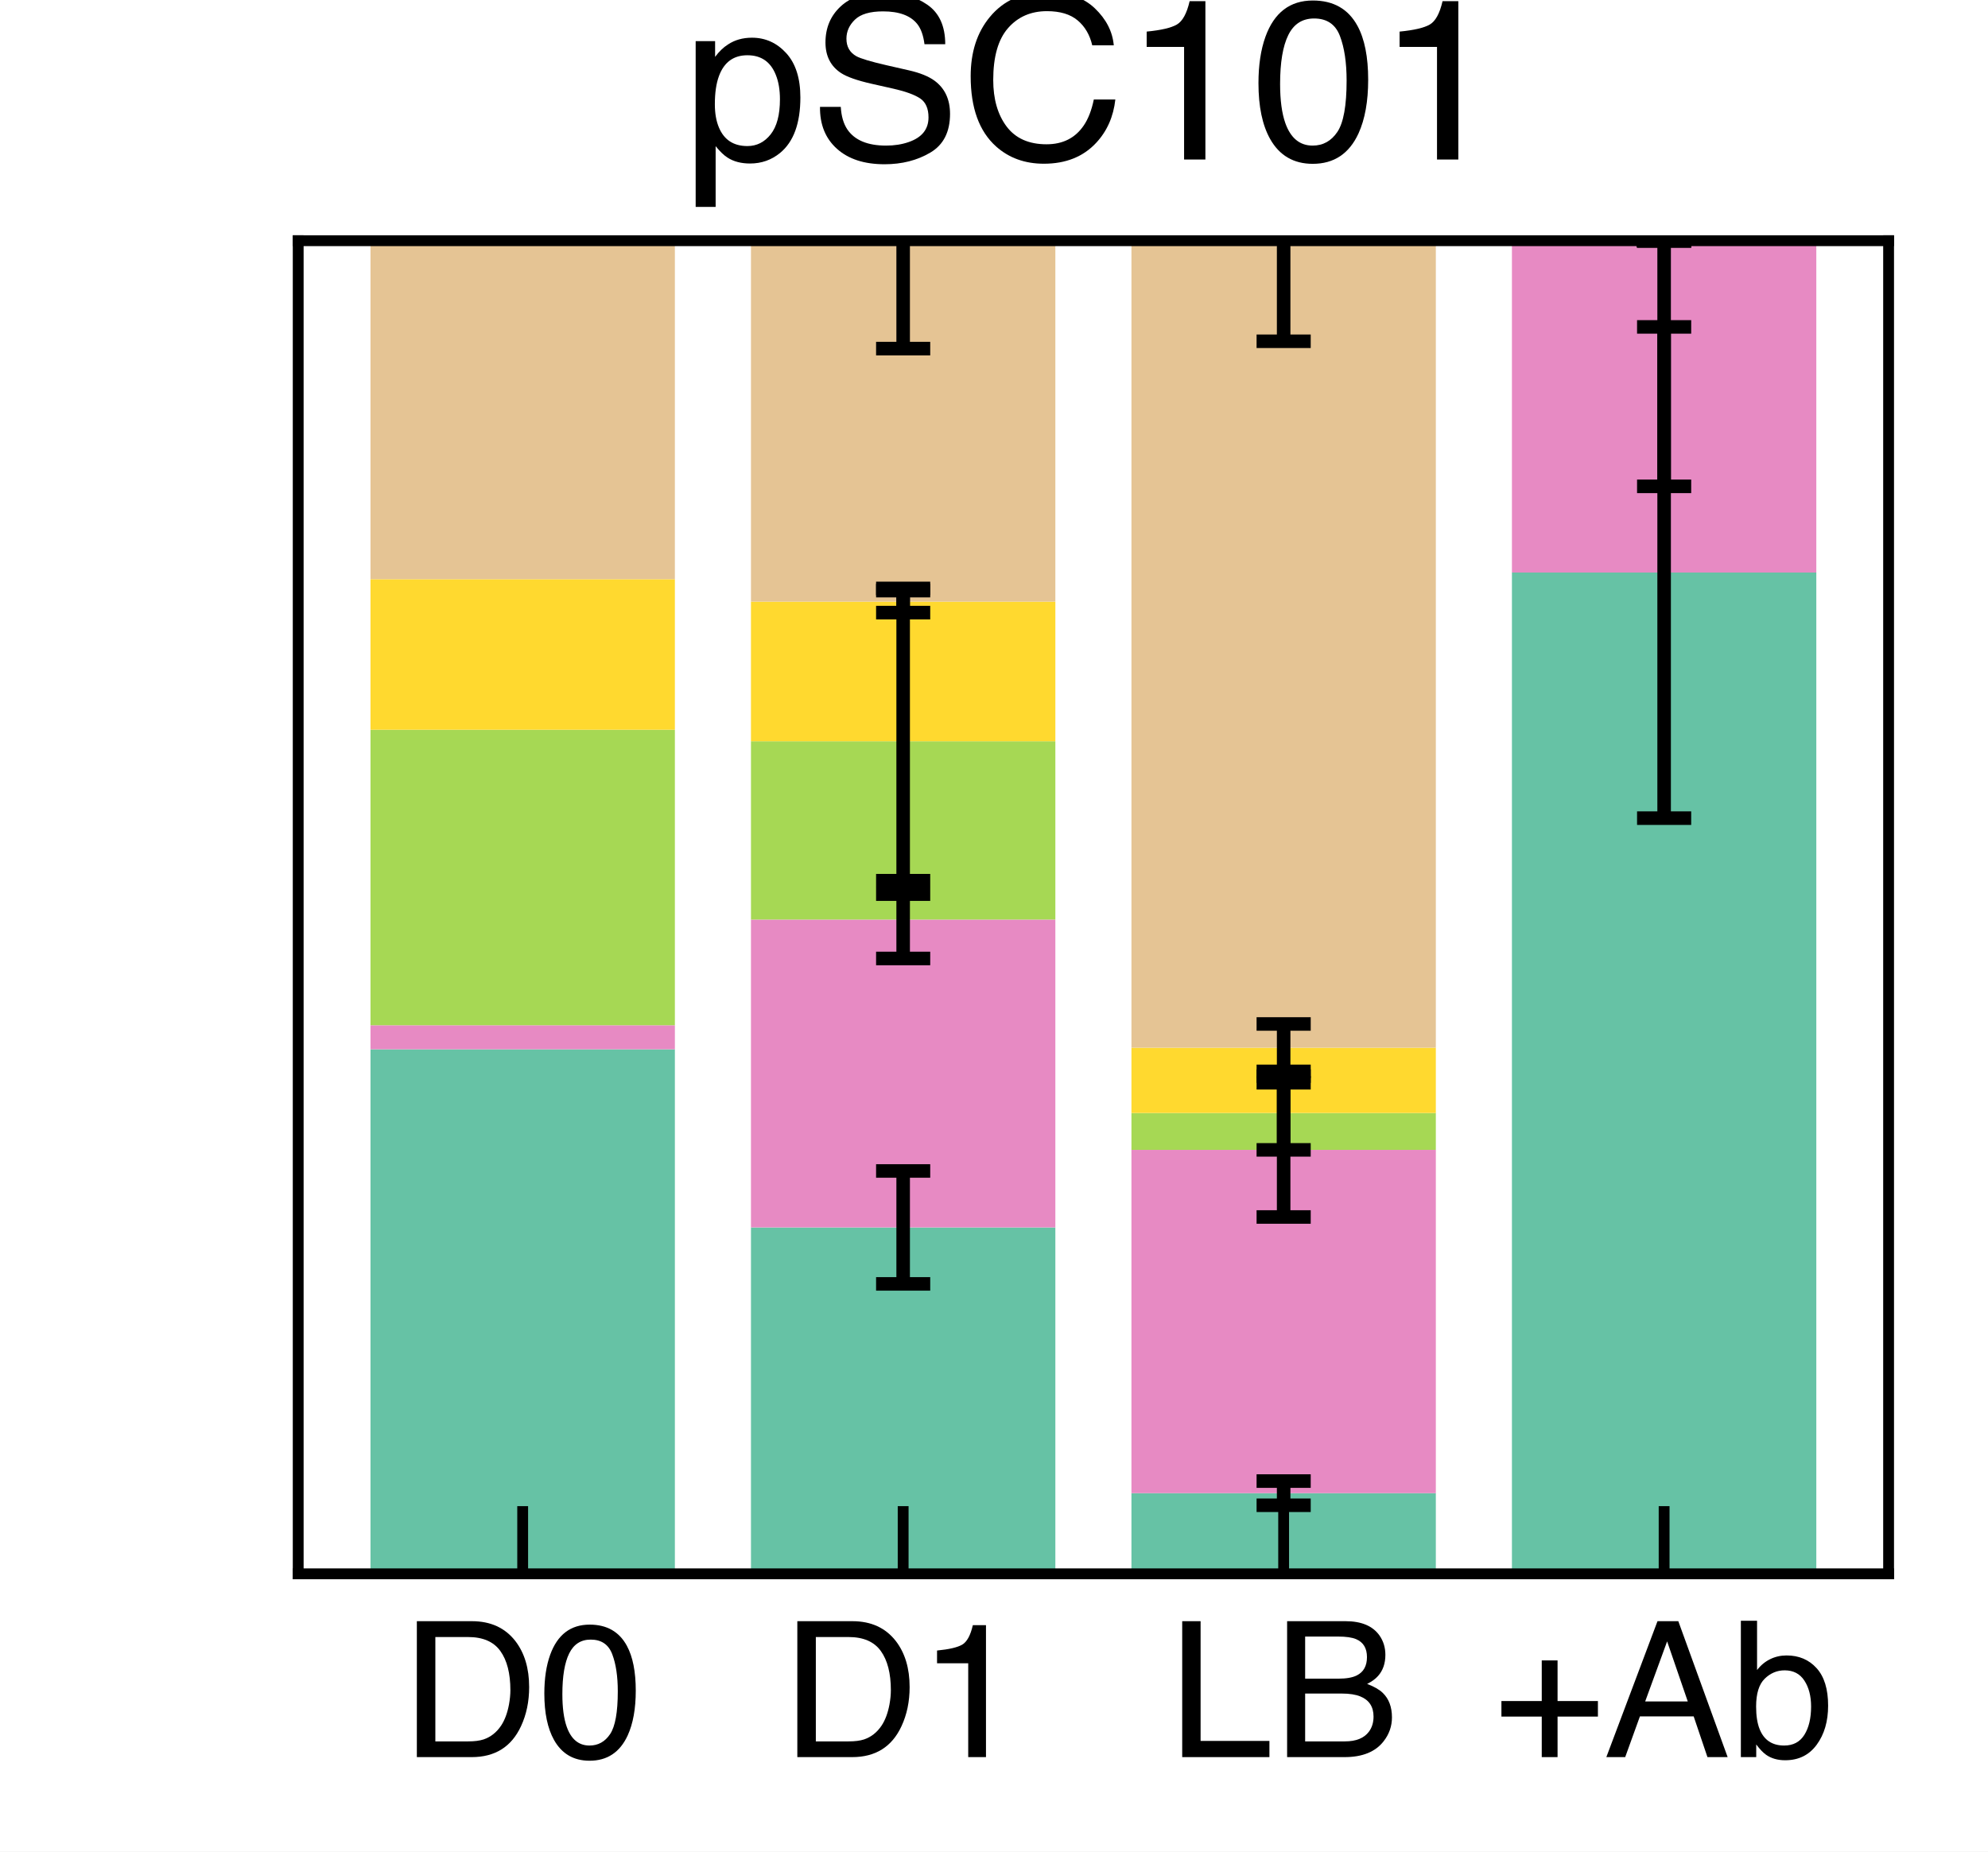
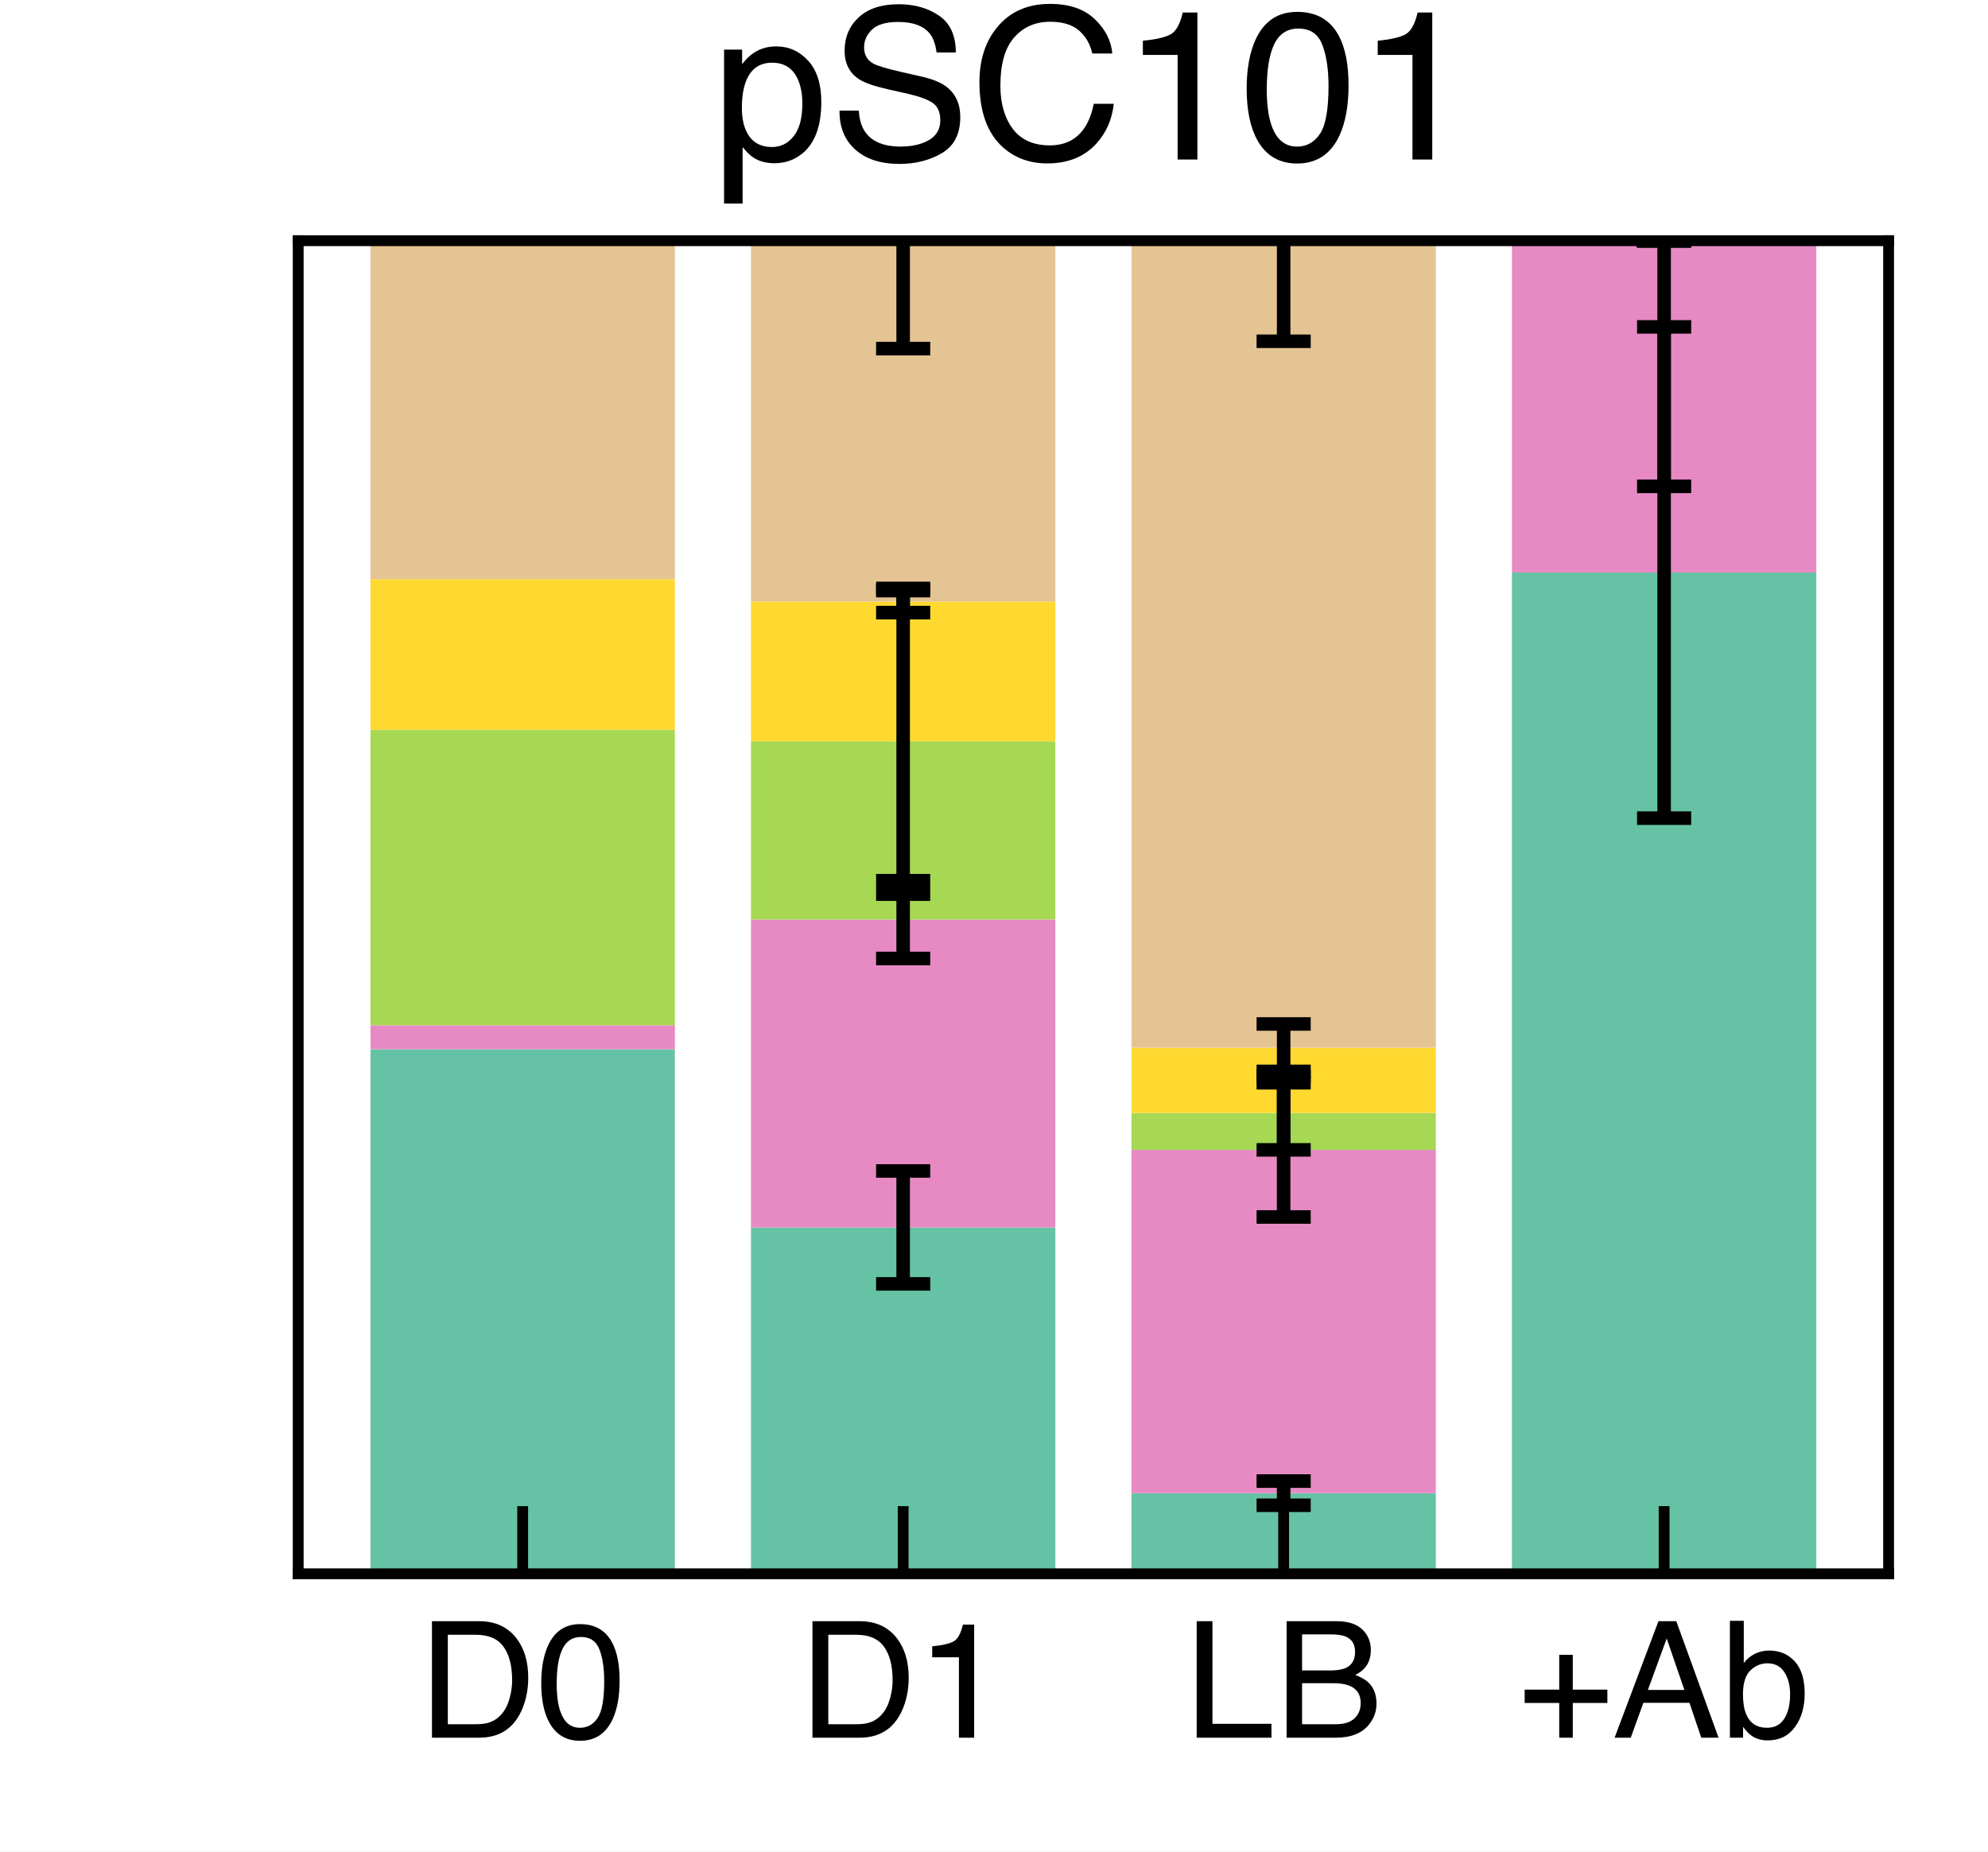
<svg xmlns="http://www.w3.org/2000/svg" xmlns:xlink="http://www.w3.org/1999/xlink" width="146.88pt" height="136.8pt" viewBox="0 0 146.88 136.8" version="1.1">
  <defs>
    <style type="text/css">*{stroke-linejoin: round; stroke-linecap: butt}</style>
  </defs>
  <g id="figure_1">
    <g id="patch_1">
      <path d="M 0 136.8  L 146.88 136.8  L 146.88 0  L 0 0  z " style="fill: #ffffff" />
    </g>
    <g id="axes_1">
      <g id="patch_2">
        <path d="M 22.032 116.28  L 139.536 116.28  L 139.536 17.784  L 22.032 17.784  z " style="fill: #ffffff" />
      </g>
      <g id="patch_3">
-         <path d="M 27.373 116.28  L 49.862 116.28  L 49.862 77.525  L 27.373 77.525  z " clip-path="url(#p56c24e3013)" style="fill: #66c2a5" />
+         <path d="M 27.373 116.28  L 49.862 116.28  L 49.862 77.525  L 27.373 77.525  z " clip-path="url(#p0cf05895cb)" style="fill: #66c2a5" />
      </g>
      <g id="patch_4">
-         <path d="M 55.484 116.28  L 77.973 116.28  L 77.973 90.688  L 55.484 90.688  z " clip-path="url(#p56c24e3013)" style="fill: #66c2a5" />
+         <path d="M 55.484 116.28  L 77.973 116.28  L 77.973 90.688  L 55.484 90.688  z " clip-path="url(#p0cf05895cb)" style="fill: #66c2a5" />
      </g>
      <g id="patch_5">
-         <path d="M 83.595 116.28  L 106.084 116.28  L 106.084 110.321  L 83.595 110.321  z " clip-path="url(#p56c24e3013)" style="fill: #66c2a5" />
+         <path d="M 83.595 116.28  L 106.084 116.28  L 106.084 110.321  L 83.595 110.321  z " clip-path="url(#p0cf05895cb)" style="fill: #66c2a5" />
      </g>
      <g id="patch_6">
-         <path d="M 111.706 116.28  L 134.195 116.28  L 134.195 42.301  L 111.706 42.301  z " clip-path="url(#p56c24e3013)" style="fill: #66c2a5" />
+         <path d="M 111.706 116.28  L 134.195 116.28  L 134.195 42.301  L 111.706 42.301  z " clip-path="url(#p0cf05895cb)" style="fill: #66c2a5" />
      </g>
      <g id="patch_7">
-         <path d="M 27.373 77.525  L 49.862 77.525  L 49.862 75.75  L 27.373 75.75  z " clip-path="url(#p56c24e3013)" style="fill: #e78ac3" />
+         <path d="M 27.373 77.525  L 49.862 77.525  L 49.862 75.75  L 27.373 75.75  z " clip-path="url(#p0cf05895cb)" style="fill: #e78ac3" />
      </g>
      <g id="patch_8">
-         <path d="M 55.484 90.688  L 77.973 90.688  L 77.973 67.941  L 55.484 67.941  z " clip-path="url(#p56c24e3013)" style="fill: #e78ac3" />
+         <path d="M 55.484 90.688  L 77.973 90.688  L 77.973 67.941  L 55.484 67.941  z " clip-path="url(#p0cf05895cb)" style="fill: #e78ac3" />
      </g>
      <g id="patch_9">
-         <path d="M 83.595 110.321  L 106.084 110.321  L 106.084 84.957  L 83.595 84.957  z " clip-path="url(#p56c24e3013)" style="fill: #e78ac3" />
+         <path d="M 83.595 110.321  L 106.084 110.321  L 106.084 84.957  L 83.595 84.957  z " clip-path="url(#p0cf05895cb)" style="fill: #e78ac3" />
      </g>
      <g id="patch_10">
-         <path d="M 111.706 42.301  L 134.195 42.301  L 134.195 17.785  L 111.706 17.785  z " clip-path="url(#p56c24e3013)" style="fill: #e78ac3" />
+         <path d="M 111.706 42.301  L 134.195 42.301  L 134.195 17.785  L 111.706 17.785  z " clip-path="url(#p0cf05895cb)" style="fill: #e78ac3" />
      </g>
      <g id="patch_11">
-         <path d="M 27.373 75.75  L 49.862 75.75  L 49.862 53.917  L 27.373 53.917  z " clip-path="url(#p56c24e3013)" style="fill: #a6d854" />
+         <path d="M 27.373 75.75  L 49.862 75.75  L 49.862 53.917  L 27.373 53.917  z " clip-path="url(#p0cf05895cb)" style="fill: #a6d854" />
      </g>
      <g id="patch_12">
-         <path d="M 55.484 67.941  L 77.973 67.941  L 77.973 54.768  L 55.484 54.768  z " clip-path="url(#p56c24e3013)" style="fill: #a6d854" />
+         <path d="M 55.484 67.941  L 77.973 67.941  L 77.973 54.768  L 55.484 54.768  z " clip-path="url(#p0cf05895cb)" style="fill: #a6d854" />
      </g>
      <g id="patch_13">
-         <path d="M 83.595 84.957  L 106.084 84.957  L 106.084 82.232  L 83.595 82.232  z " clip-path="url(#p56c24e3013)" style="fill: #a6d854" />
+         <path d="M 83.595 84.957  L 106.084 84.957  L 106.084 82.232  L 83.595 82.232  z " clip-path="url(#p0cf05895cb)" style="fill: #a6d854" />
      </g>
      <g id="patch_14">
-         <path d="M 111.706 17.785  L 134.195 17.785  L 134.195 17.785  L 111.706 17.785  z " clip-path="url(#p56c24e3013)" style="fill: #a6d854" />
+         <path d="M 111.706 17.785  L 134.195 17.785  L 134.195 17.785  L 111.706 17.785  z " clip-path="url(#p0cf05895cb)" style="fill: #a6d854" />
      </g>
      <g id="patch_15">
-         <path d="M 27.373 53.917  L 49.862 53.917  L 49.862 42.792  L 27.373 42.792  z " clip-path="url(#p56c24e3013)" style="fill: #ffd92f" />
+         <path d="M 27.373 53.917  L 49.862 53.917  L 49.862 42.792  L 27.373 42.792  z " clip-path="url(#p0cf05895cb)" style="fill: #ffd92f" />
      </g>
      <g id="patch_16">
-         <path d="M 55.484 54.768  L 77.973 54.768  L 77.973 44.45  L 55.484 44.45  z " clip-path="url(#p56c24e3013)" style="fill: #ffd92f" />
+         <path d="M 55.484 54.768  L 77.973 54.768  L 77.973 44.45  L 55.484 44.45  z " clip-path="url(#p0cf05895cb)" style="fill: #ffd92f" />
      </g>
      <g id="patch_17">
-         <path d="M 83.595 82.232  L 106.084 82.232  L 106.084 77.408  L 83.595 77.408  z " clip-path="url(#p56c24e3013)" style="fill: #ffd92f" />
+         <path d="M 83.595 82.232  L 106.084 82.232  L 106.084 77.408  L 83.595 77.408  z " clip-path="url(#p0cf05895cb)" style="fill: #ffd92f" />
      </g>
      <g id="patch_18">
-         <path d="M 111.706 17.785  L 134.195 17.785  L 134.195 17.785  L 111.706 17.785  z " clip-path="url(#p56c24e3013)" style="fill: #ffd92f" />
+         <path d="M 111.706 17.785  L 134.195 17.785  L 134.195 17.785  L 111.706 17.785  z " clip-path="url(#p0cf05895cb)" style="fill: #ffd92f" />
      </g>
      <g id="patch_19">
-         <path d="M 27.373 42.792  L 49.862 42.792  L 49.862 17.784  L 27.373 17.784  z " clip-path="url(#p56c24e3013)" style="fill: #e5c494" />
+         <path d="M 27.373 42.792  L 49.862 42.792  L 49.862 17.784  L 27.373 17.784  z " clip-path="url(#p0cf05895cb)" style="fill: #e5c494" />
      </g>
      <g id="patch_20">
-         <path d="M 55.484 44.45  L 77.973 44.45  L 77.973 17.967  L 55.484 17.967  z " clip-path="url(#p56c24e3013)" style="fill: #e5c494" />
+         <path d="M 55.484 44.45  L 77.973 44.45  L 77.973 17.967  L 55.484 17.967  z " clip-path="url(#p0cf05895cb)" style="fill: #e5c494" />
      </g>
      <g id="patch_21">
-         <path d="M 83.595 77.408  L 106.084 77.408  L 106.084 17.784  L 83.595 17.784  z " clip-path="url(#p56c24e3013)" style="fill: #e5c494" />
+         <path d="M 83.595 77.408  L 106.084 77.408  L 106.084 17.784  L 83.595 17.784  z " clip-path="url(#p0cf05895cb)" style="fill: #e5c494" />
      </g>
      <g id="patch_22">
-         <path d="M 111.706 17.785  L 134.195 17.785  L 134.195 17.785  L 111.706 17.785  z " clip-path="url(#p56c24e3013)" style="fill: #e5c494" />
+         <path d="M 111.706 17.785  L 134.195 17.785  L 134.195 17.785  L 111.706 17.785  z " clip-path="url(#p0cf05895cb)" style="fill: #e5c494" />
      </g>
      <g id="matplotlib.axis_1">
        <g id="xtick_1">
          <g id="line2d_1">
            <defs>
-               <path id="m9dc515b407" d="M 0 0  L 0 -5  " style="stroke: #000000; stroke-width: 0.8" />
+               <path id="me07b42f163" d="M 0 0  L 0 -5  " style="stroke: #000000; stroke-width: 0.8" />
            </defs>
            <g>
-               <use xlink:href="#m9dc515b407" x="38.617" y="116.28" style="stroke: #000000; stroke-width: 0.8" />
+               <use xlink:href="#me07b42f163" x="38.617" y="116.28" style="stroke: #000000; stroke-width: 0.8" />
            </g>
          </g>
          <g id="text_1">
-             <g transform="translate(29.66952 129.8228) scale(0.14 -0.14)">
+             <g transform="translate(30.9478 128.3881) scale(0.12 -0.12)">
              <defs>
                <path id="Helvetica-44" d="M 2250 531  Q 2566 531 2769 597  Q 3131 719 3363 1066  Q 3547 1344 3628 1778  Q 3675 2038 3675 2259  Q 3675 3113 3336 3584  Q 2997 4056 2244 4056  L 1141 4056  L 1141 531  L 2250 531  z M 516 4591  L 2375 4591  Q 3322 4591 3844 3919  Q 4309 3313 4309 2366  Q 4309 1634 4034 1044  Q 3550 0 2369 0  L 516 0  L 516 4591  z " transform="scale(0.015625)" />
                <path id="Helvetica-30" d="M 1731 4475  Q 2600 4475 2988 3759  Q 3288 3206 3288 2244  Q 3288 1331 3016 734  Q 2622 -122 1728 -122  Q 922 -122 528 578  Q 200 1163 200 2147  Q 200 2909 397 3456  Q 766 4475 1731 4475  z M 1725 391  Q 2163 391 2422 778  Q 2681 1166 2681 2222  Q 2681 2984 2493 3476  Q 2306 3969 1766 3969  Q 1269 3969 1039 3501  Q 809 3034 809 2125  Q 809 1441 956 1025  Q 1181 391 1725 391  z " transform="scale(0.015625)" />
              </defs>
              <use xlink:href="#Helvetica-44" />
              <use xlink:href="#Helvetica-30" transform="translate(72.2168 0)" />
            </g>
          </g>
        </g>
        <g id="xtick_2">
          <g id="line2d_2">
            <g>
-               <use xlink:href="#m9dc515b407" x="66.728" y="116.28" style="stroke: #000000; stroke-width: 0.8" />
+               <use xlink:href="#me07b42f163" x="66.728" y="116.28" style="stroke: #000000; stroke-width: 0.8" />
            </g>
          </g>
          <g id="text_2">
-             <g transform="translate(57.78053 129.8228) scale(0.14 -0.14)">
+             <g transform="translate(59.05881 128.3881) scale(0.12 -0.12)">
              <defs>
                <path id="Helvetica-31" d="M 613 3169  L 613 3600  Q 1222 3659 1462 3798  Q 1703 3938 1822 4456  L 2266 4456  L 2266 0  L 1666 0  L 1666 3169  L 613 3169  z " transform="scale(0.015625)" />
              </defs>
              <use xlink:href="#Helvetica-44" />
              <use xlink:href="#Helvetica-31" transform="translate(72.2168 0)" />
            </g>
          </g>
        </g>
        <g id="xtick_3">
          <g id="line2d_3">
            <g>
-               <use xlink:href="#m9dc515b407" x="94.84" y="116.28" style="stroke: #000000; stroke-width: 0.8" />
+               <use xlink:href="#me07b42f163" x="94.84" y="116.28" style="stroke: #000000; stroke-width: 0.8" />
            </g>
          </g>
          <g id="text_3">
-             <g transform="translate(86.27763 129.8228) scale(0.14 -0.14)">
+             <g transform="translate(87.50075 128.3881) scale(0.12 -0.12)">
              <defs>
                <path id="Helvetica-4c" d="M 488 4591  L 1109 4591  L 1109 547  L 3434 547  L 3434 0  L 488 0  L 488 4591  z " transform="scale(0.015625)" />
                <path id="Helvetica-42" d="M 2213 2650  Q 2606 2650 2825 2759  Q 3169 2931 3169 3378  Q 3169 3828 2803 3984  Q 2597 4072 2191 4072  L 1081 4072  L 1081 2650  L 2213 2650  z M 2422 531  Q 2994 531 3238 863  Q 3391 1072 3391 1369  Q 3391 1869 2944 2050  Q 2706 2147 2316 2147  L 1081 2147  L 1081 531  L 2422 531  z M 472 4591  L 2444 4591  Q 3250 4591 3591 4109  Q 3791 3825 3791 3453  Q 3791 3019 3544 2741  Q 3416 2594 3175 2472  Q 3528 2338 3703 2169  Q 4013 1869 4013 1341  Q 4013 897 3734 538  Q 3319 0 2413 0  L 472 0  L 472 4591  z " transform="scale(0.015625)" />
              </defs>
              <use xlink:href="#Helvetica-4c" />
              <use xlink:href="#Helvetica-42" transform="translate(55.61523 0)" />
            </g>
          </g>
        </g>
        <g id="xtick_4">
          <g id="line2d_4">
            <g>
-               <use xlink:href="#m9dc515b407" x="122.951" y="116.28" style="stroke: #000000; stroke-width: 0.8" />
+               <use xlink:href="#me07b42f163" x="122.951" y="116.28" style="stroke: #000000; stroke-width: 0.8" />
            </g>
          </g>
          <g id="text_4">
-             <g transform="translate(110.3002 129.8228) scale(0.14 -0.14)">
+             <g transform="translate(112.1074 128.3881) scale(0.12 -0.12)">
              <defs>
                <path id="Helvetica-2b" d="M 288 1369  L 288 1894  L 1650 1894  L 1650 3266  L 2184 3266  L 2184 1894  L 3547 1894  L 3547 1369  L 2184 1369  L 2184 0  L 1650 0  L 1650 1369  L 288 1369  z " transform="scale(0.015625)" />
                <path id="Helvetica-41" d="M 2844 1881  L 2147 3909  L 1406 1881  L 2844 1881  z M 1822 4591  L 2525 4591  L 4191 0  L 3509 0  L 3044 1375  L 1228 1375  L 731 0  L 94 0  L 1822 4591  z " transform="scale(0.015625)" />
                <path id="Helvetica-62" d="M 369 4606  L 916 4606  L 916 2941  Q 1100 3181 1356 3307  Q 1613 3434 1913 3434  Q 2538 3434 2927 3004  Q 3316 2575 3316 1738  Q 3316 944 2931 419  Q 2547 -106 1866 -106  Q 1484 -106 1222 78  Q 1066 188 888 428  L 888 0  L 369 0  L 369 4606  z M 1831 391  Q 2288 391 2514 753  Q 2741 1116 2741 1709  Q 2741 2238 2514 2584  Q 2288 2931 1847 2931  Q 1463 2931 1173 2647  Q 884 2363 884 1709  Q 884 1238 1003 944  Q 1225 391 1831 391  z " transform="scale(0.015625)" />
              </defs>
              <use xlink:href="#Helvetica-2b" />
              <use xlink:href="#Helvetica-41" transform="translate(58.39844 0)" />
              <use xlink:href="#Helvetica-62" transform="translate(125.0977 0)" />
            </g>
          </g>
        </g>
      </g>
      <g id="matplotlib.axis_2" />
      <g id="LineCollection_1">
-         <path clip-path="url(#p56c24e3013)" style="fill: none; stroke: #000000" />
-         <path d="M 66.728 94.86  L 66.728 86.517  " clip-path="url(#p56c24e3013)" style="fill: none; stroke: #000000" />
-         <path d="M 94.84 111.215  L 94.84 109.427  " clip-path="url(#p56c24e3013)" style="fill: none; stroke: #000000" />
-         <path d="M 122.951 60.448  L 122.951 24.154  " clip-path="url(#p56c24e3013)" style="fill: none; stroke: #000000" />
+         <path clip-path="url(#p0cf05895cb)" style="fill: none; stroke: #000000" />
+         <path d="M 66.728 94.86  L 66.728 86.517  " clip-path="url(#p0cf05895cb)" style="fill: none; stroke: #000000" />
+         <path d="M 94.84 111.215  L 94.84 109.427  " clip-path="url(#p0cf05895cb)" style="fill: none; stroke: #000000" />
+         <path d="M 122.951 60.448  L 122.951 24.154  " clip-path="url(#p0cf05895cb)" style="fill: none; stroke: #000000" />
      </g>
      <g id="line2d_5">
        <defs>
-           <path id="m896c025958" d="M 2 0  L -2 -0  " style="stroke: #000000" />
+           <path id="m0d973fdf10" d="M 2 0  L -2 -0  " style="stroke: #000000" />
        </defs>
-         <g clip-path="url(#p56c24e3013)">
-           <use xlink:href="#m896c025958" x="66.728" y="94.86" style="stroke: #000000" />
-           <use xlink:href="#m896c025958" x="94.84" y="111.215" style="stroke: #000000" />
-           <use xlink:href="#m896c025958" x="122.951" y="60.448" style="stroke: #000000" />
+         <g clip-path="url(#p0cf05895cb)">
+           <use xlink:href="#m0d973fdf10" x="66.728" y="94.86" style="stroke: #000000" />
+           <use xlink:href="#m0d973fdf10" x="94.84" y="111.215" style="stroke: #000000" />
+           <use xlink:href="#m0d973fdf10" x="122.951" y="60.448" style="stroke: #000000" />
        </g>
      </g>
      <g id="line2d_6">
-         <g clip-path="url(#p56c24e3013)">
-           <use xlink:href="#m896c025958" x="66.728" y="86.517" style="stroke: #000000" />
-           <use xlink:href="#m896c025958" x="94.84" y="109.427" style="stroke: #000000" />
-           <use xlink:href="#m896c025958" x="122.951" y="24.154" style="stroke: #000000" />
+         <g clip-path="url(#p0cf05895cb)">
+           <use xlink:href="#m0d973fdf10" x="66.728" y="86.517" style="stroke: #000000" />
+           <use xlink:href="#m0d973fdf10" x="94.84" y="109.427" style="stroke: #000000" />
+           <use xlink:href="#m0d973fdf10" x="122.951" y="24.154" style="stroke: #000000" />
        </g>
      </g>
      <g id="LineCollection_2">
-         <path clip-path="url(#p56c24e3013)" style="fill: none; stroke: #000000" />
-         <path d="M 66.728 70.816  L 66.728 65.067  " clip-path="url(#p56c24e3013)" style="fill: none; stroke: #000000" />
-         <path d="M 94.84 89.917  L 94.84 79.998  " clip-path="url(#p56c24e3013)" style="fill: none; stroke: #000000" />
-         <path d="M 122.951 35.933  L 122.951 -0.362  " clip-path="url(#p56c24e3013)" style="fill: none; stroke: #000000" />
+         <path clip-path="url(#p0cf05895cb)" style="fill: none; stroke: #000000" />
+         <path d="M 66.728 70.816  L 66.728 65.067  " clip-path="url(#p0cf05895cb)" style="fill: none; stroke: #000000" />
+         <path d="M 94.84 89.917  L 94.84 79.998  " clip-path="url(#p0cf05895cb)" style="fill: none; stroke: #000000" />
+         <path d="M 122.951 35.933  L 122.951 -0.362  " clip-path="url(#p0cf05895cb)" style="fill: none; stroke: #000000" />
      </g>
      <g id="line2d_7">
-         <g clip-path="url(#p56c24e3013)">
-           <use xlink:href="#m896c025958" x="66.728" y="70.816" style="stroke: #000000" />
-           <use xlink:href="#m896c025958" x="94.84" y="89.917" style="stroke: #000000" />
-           <use xlink:href="#m896c025958" x="122.951" y="35.933" style="stroke: #000000" />
+         <g clip-path="url(#p0cf05895cb)">
+           <use xlink:href="#m0d973fdf10" x="66.728" y="70.816" style="stroke: #000000" />
+           <use xlink:href="#m0d973fdf10" x="94.84" y="89.917" style="stroke: #000000" />
+           <use xlink:href="#m0d973fdf10" x="122.951" y="35.933" style="stroke: #000000" />
        </g>
      </g>
      <g id="line2d_8">
-         <g clip-path="url(#p56c24e3013)">
-           <use xlink:href="#m896c025958" x="66.728" y="65.067" style="stroke: #000000" />
-           <use xlink:href="#m896c025958" x="94.84" y="79.998" style="stroke: #000000" />
-           <use xlink:href="#m896c025958" x="122.951" y="-0.362" style="stroke: #000000" />
+         <g clip-path="url(#p0cf05895cb)">
+           <use xlink:href="#m0d973fdf10" x="66.728" y="65.067" style="stroke: #000000" />
+           <use xlink:href="#m0d973fdf10" x="94.84" y="79.998" style="stroke: #000000" />
+           <use xlink:href="#m0d973fdf10" x="122.951" y="-0.362" style="stroke: #000000" />
        </g>
      </g>
      <g id="LineCollection_3">
-         <path clip-path="url(#p56c24e3013)" style="fill: none; stroke: #000000" />
-         <path d="M 66.728 66.062  L 66.728 43.475  " clip-path="url(#p56c24e3013)" style="fill: none; stroke: #000000" />
-         <path d="M 94.84 84.957  L 94.84 79.507  " clip-path="url(#p56c24e3013)" style="fill: none; stroke: #000000" />
-         <path d="M 122.951 17.785  L 122.951 17.785  " clip-path="url(#p56c24e3013)" style="fill: none; stroke: #000000" />
+         <path clip-path="url(#p0cf05895cb)" style="fill: none; stroke: #000000" />
+         <path d="M 66.728 66.062  L 66.728 43.475  " clip-path="url(#p0cf05895cb)" style="fill: none; stroke: #000000" />
+         <path d="M 94.84 84.957  L 94.84 79.507  " clip-path="url(#p0cf05895cb)" style="fill: none; stroke: #000000" />
+         <path d="M 122.951 17.785  L 122.951 17.785  " clip-path="url(#p0cf05895cb)" style="fill: none; stroke: #000000" />
      </g>
      <g id="line2d_9">
-         <g clip-path="url(#p56c24e3013)">
-           <use xlink:href="#m896c025958" x="66.728" y="66.062" style="stroke: #000000" />
-           <use xlink:href="#m896c025958" x="94.84" y="84.957" style="stroke: #000000" />
-           <use xlink:href="#m896c025958" x="122.951" y="17.785" style="stroke: #000000" />
+         <g clip-path="url(#p0cf05895cb)">
+           <use xlink:href="#m0d973fdf10" x="66.728" y="66.062" style="stroke: #000000" />
+           <use xlink:href="#m0d973fdf10" x="94.84" y="84.957" style="stroke: #000000" />
+           <use xlink:href="#m0d973fdf10" x="122.951" y="17.785" style="stroke: #000000" />
        </g>
      </g>
      <g id="line2d_10">
-         <g clip-path="url(#p56c24e3013)">
-           <use xlink:href="#m896c025958" x="66.728" y="43.475" style="stroke: #000000" />
-           <use xlink:href="#m896c025958" x="94.84" y="79.507" style="stroke: #000000" />
-           <use xlink:href="#m896c025958" x="122.951" y="17.785" style="stroke: #000000" />
+         <g clip-path="url(#p0cf05895cb)">
+           <use xlink:href="#m0d973fdf10" x="66.728" y="43.475" style="stroke: #000000" />
+           <use xlink:href="#m0d973fdf10" x="94.84" y="79.507" style="stroke: #000000" />
+           <use xlink:href="#m0d973fdf10" x="122.951" y="17.785" style="stroke: #000000" />
        </g>
      </g>
      <g id="LineCollection_4">
-         <path clip-path="url(#p56c24e3013)" style="fill: none; stroke: #000000" />
-         <path d="M 66.728 45.263  L 66.728 43.637  " clip-path="url(#p56c24e3013)" style="fill: none; stroke: #000000" />
-         <path d="M 94.84 79.159  L 94.84 75.656  " clip-path="url(#p56c24e3013)" style="fill: none; stroke: #000000" />
-         <path d="M 122.951 17.785  L 122.951 17.785  " clip-path="url(#p56c24e3013)" style="fill: none; stroke: #000000" />
+         <path clip-path="url(#p0cf05895cb)" style="fill: none; stroke: #000000" />
+         <path d="M 66.728 45.263  L 66.728 43.637  " clip-path="url(#p0cf05895cb)" style="fill: none; stroke: #000000" />
+         <path d="M 94.84 79.159  L 94.84 75.656  " clip-path="url(#p0cf05895cb)" style="fill: none; stroke: #000000" />
+         <path d="M 122.951 17.785  L 122.951 17.785  " clip-path="url(#p0cf05895cb)" style="fill: none; stroke: #000000" />
      </g>
      <g id="line2d_11">
-         <g clip-path="url(#p56c24e3013)">
-           <use xlink:href="#m896c025958" x="66.728" y="45.263" style="stroke: #000000" />
-           <use xlink:href="#m896c025958" x="94.84" y="79.159" style="stroke: #000000" />
-           <use xlink:href="#m896c025958" x="122.951" y="17.785" style="stroke: #000000" />
+         <g clip-path="url(#p0cf05895cb)">
+           <use xlink:href="#m0d973fdf10" x="66.728" y="45.263" style="stroke: #000000" />
+           <use xlink:href="#m0d973fdf10" x="94.84" y="79.159" style="stroke: #000000" />
+           <use xlink:href="#m0d973fdf10" x="122.951" y="17.785" style="stroke: #000000" />
        </g>
      </g>
      <g id="line2d_12">
-         <g clip-path="url(#p56c24e3013)">
-           <use xlink:href="#m896c025958" x="66.728" y="43.637" style="stroke: #000000" />
-           <use xlink:href="#m896c025958" x="94.84" y="75.656" style="stroke: #000000" />
-           <use xlink:href="#m896c025958" x="122.951" y="17.785" style="stroke: #000000" />
+         <g clip-path="url(#p0cf05895cb)">
+           <use xlink:href="#m0d973fdf10" x="66.728" y="43.637" style="stroke: #000000" />
+           <use xlink:href="#m0d973fdf10" x="94.84" y="75.656" style="stroke: #000000" />
+           <use xlink:href="#m0d973fdf10" x="122.951" y="17.785" style="stroke: #000000" />
        </g>
      </g>
      <g id="LineCollection_5">
-         <path clip-path="url(#p56c24e3013)" style="fill: none; stroke: #000000" />
-         <path d="M 66.728 25.757  L 66.728 10.178  " clip-path="url(#p56c24e3013)" style="fill: none; stroke: #000000" />
-         <path d="M 94.84 25.215  L 94.84 10.353  " clip-path="url(#p56c24e3013)" style="fill: none; stroke: #000000" />
-         <path d="M 122.951 17.785  L 122.951 17.785  " clip-path="url(#p56c24e3013)" style="fill: none; stroke: #000000" />
+         <path clip-path="url(#p0cf05895cb)" style="fill: none; stroke: #000000" />
+         <path d="M 66.728 25.757  L 66.728 10.178  " clip-path="url(#p0cf05895cb)" style="fill: none; stroke: #000000" />
+         <path d="M 94.84 25.215  L 94.84 10.353  " clip-path="url(#p0cf05895cb)" style="fill: none; stroke: #000000" />
+         <path d="M 122.951 17.785  L 122.951 17.785  " clip-path="url(#p0cf05895cb)" style="fill: none; stroke: #000000" />
      </g>
      <g id="line2d_13">
-         <g clip-path="url(#p56c24e3013)">
-           <use xlink:href="#m896c025958" x="66.728" y="25.757" style="stroke: #000000" />
-           <use xlink:href="#m896c025958" x="94.84" y="25.215" style="stroke: #000000" />
-           <use xlink:href="#m896c025958" x="122.951" y="17.785" style="stroke: #000000" />
+         <g clip-path="url(#p0cf05895cb)">
+           <use xlink:href="#m0d973fdf10" x="66.728" y="25.757" style="stroke: #000000" />
+           <use xlink:href="#m0d973fdf10" x="94.84" y="25.215" style="stroke: #000000" />
+           <use xlink:href="#m0d973fdf10" x="122.951" y="17.785" style="stroke: #000000" />
        </g>
      </g>
      <g id="line2d_14">
-         <g clip-path="url(#p56c24e3013)">
-           <use xlink:href="#m896c025958" x="66.728" y="10.178" style="stroke: #000000" />
-           <use xlink:href="#m896c025958" x="94.84" y="10.353" style="stroke: #000000" />
-           <use xlink:href="#m896c025958" x="122.951" y="17.785" style="stroke: #000000" />
+         <g clip-path="url(#p0cf05895cb)">
+           <use xlink:href="#m0d973fdf10" x="66.728" y="10.178" style="stroke: #000000" />
+           <use xlink:href="#m0d973fdf10" x="94.84" y="10.353" style="stroke: #000000" />
+           <use xlink:href="#m0d973fdf10" x="122.951" y="17.785" style="stroke: #000000" />
        </g>
      </g>
      <g id="line2d_15">
-         <path d="M 38.617 77.525  L 66.728 90.688  L 94.84 110.321  L 122.951 42.301  " clip-path="url(#p56c24e3013)" style="fill: none" />
+         <path d="M 38.617 77.525  L 66.728 90.688  L 94.84 110.321  L 122.951 42.301  " clip-path="url(#p0cf05895cb)" style="fill: none" />
      </g>
      <g id="line2d_16">
-         <path d="M 38.617 75.75  L 66.728 67.941  L 94.84 84.957  L 122.951 17.785  " clip-path="url(#p56c24e3013)" style="fill: none" />
+         <path d="M 38.617 75.75  L 66.728 67.941  L 94.84 84.957  L 122.951 17.785  " clip-path="url(#p0cf05895cb)" style="fill: none" />
      </g>
      <g id="line2d_17">
-         <path d="M 38.617 53.917  L 66.728 54.768  L 94.84 82.232  L 122.951 17.785  " clip-path="url(#p56c24e3013)" style="fill: none" />
+         <path d="M 38.617 53.917  L 66.728 54.768  L 94.84 82.232  L 122.951 17.785  " clip-path="url(#p0cf05895cb)" style="fill: none" />
      </g>
      <g id="line2d_18">
-         <path d="M 38.617 42.792  L 66.728 44.45  L 94.84 77.408  L 122.951 17.785  " clip-path="url(#p56c24e3013)" style="fill: none" />
+         <path d="M 38.617 42.792  L 66.728 44.45  L 94.84 77.408  L 122.951 17.785  " clip-path="url(#p0cf05895cb)" style="fill: none" />
      </g>
      <g id="line2d_19">
-         <path d="M 38.617 17.784  L 66.728 17.967  L 94.84 17.784  L 122.951 17.785  " clip-path="url(#p56c24e3013)" style="fill: none" />
+         <path d="M 38.617 17.784  L 66.728 17.967  L 94.84 17.784  L 122.951 17.785  " clip-path="url(#p0cf05895cb)" style="fill: none" />
      </g>
      <g id="patch_23">
        <path d="M 22.032 116.28  L 22.032 17.784  " style="fill: none; stroke: #000000; stroke-width: 0.8; stroke-linejoin: miter; stroke-linecap: square" />
      </g>
      <g id="patch_24">
        <path d="M 139.536 116.28  L 139.536 17.784  " style="fill: none; stroke: #000000; stroke-width: 0.8; stroke-linejoin: miter; stroke-linecap: square" />
      </g>
      <g id="patch_25">
        <path d="M 22.032 116.28  L 139.536 116.28  " style="fill: none; stroke: #000000; stroke-width: 0.8; stroke-linejoin: miter; stroke-linecap: square" />
      </g>
      <g id="patch_26">
        <path d="M 22.032 17.784  L 139.536 17.784  " style="fill: none; stroke: #000000; stroke-width: 0.8; stroke-linejoin: miter; stroke-linecap: square" />
      </g>
      <g id="text_5">
-         <g transform="translate(50.42981 11.784) scale(0.168 -0.168)">
+         <g transform="translate(52.59797 11.784) scale(0.156 -0.156)">
          <defs>
            <path id="Helvetica-70" d="M 1825 378  Q 2219 378 2480 708  Q 2741 1038 2741 1694  Q 2741 2094 2625 2381  Q 2406 2934 1825 2934  Q 1241 2934 1025 2350  Q 909 2038 909 1556  Q 909 1169 1025 897  Q 1244 378 1825 378  z M 369 3331  L 916 3331  L 916 2888  Q 1084 3116 1284 3241  Q 1569 3428 1953 3428  Q 2522 3428 2919 2992  Q 3316 2556 3316 1747  Q 3316 653 2744 184  Q 2381 -113 1900 -113  Q 1522 -113 1266 53  Q 1116 147 931 375  L 931 -1334  L 369 -1334  L 369 3331  z " transform="scale(0.015625)" />
            <path id="Helvetica-53" d="M 894 1481  Q 916 1091 1078 847  Q 1388 391 2169 391  Q 2519 391 2806 491  Q 3363 684 3363 1184  Q 3363 1559 3128 1719  Q 2891 1875 2384 1991  L 1763 2131  Q 1153 2269 900 2434  Q 463 2722 463 3294  Q 463 3913 891 4309  Q 1319 4706 2103 4706  Q 2825 4706 3329 4357  Q 3834 4009 3834 3244  L 3250 3244  Q 3203 3613 3050 3809  Q 2766 4169 2084 4169  Q 1534 4169 1293 3937  Q 1053 3706 1053 3400  Q 1053 3063 1334 2906  Q 1519 2806 2169 2656  L 2813 2509  Q 3278 2403 3531 2219  Q 3969 1897 3969 1284  Q 3969 522 3414 194  Q 2859 -134 2125 -134  Q 1269 -134 784 303  Q 300 738 309 1481  L 894 1481  z M 2150 4716  L 2150 4716  z " transform="scale(0.015625)" />
            <path id="Helvetica-43" d="M 2422 4716  Q 3294 4716 3775 4256  Q 4256 3797 4309 3213  L 3703 3213  Q 3600 3656 3292 3915  Q 2984 4175 2428 4175  Q 1750 4175 1333 3698  Q 916 3222 916 2238  Q 916 1431 1292 929  Q 1669 428 2416 428  Q 3103 428 3463 956  Q 3653 1234 3747 1688  L 4353 1688  Q 4272 963 3816 472  Q 3269 -119 2341 -119  Q 1541 -119 997 366  Q 281 1006 281 2344  Q 281 3359 819 4009  Q 1400 4716 2422 4716  z M 2297 4716  L 2297 4716  z " transform="scale(0.015625)" />
          </defs>
          <use xlink:href="#Helvetica-70" />
          <use xlink:href="#Helvetica-53" transform="translate(55.61523 0)" />
          <use xlink:href="#Helvetica-43" transform="translate(122.3145 0)" />
          <use xlink:href="#Helvetica-31" transform="translate(194.5312 0)" />
          <use xlink:href="#Helvetica-30" transform="translate(250.1465 0)" />
          <use xlink:href="#Helvetica-31" transform="translate(305.7617 0)" />
        </g>
      </g>
    </g>
  </g>
  <defs>
-     <clipPath id="p56c24e3013">
+     <clipPath id="p0cf05895cb">
      <rect x="22.032" y="17.784" width="117.504" height="98.496" />
    </clipPath>
  </defs>
</svg>
